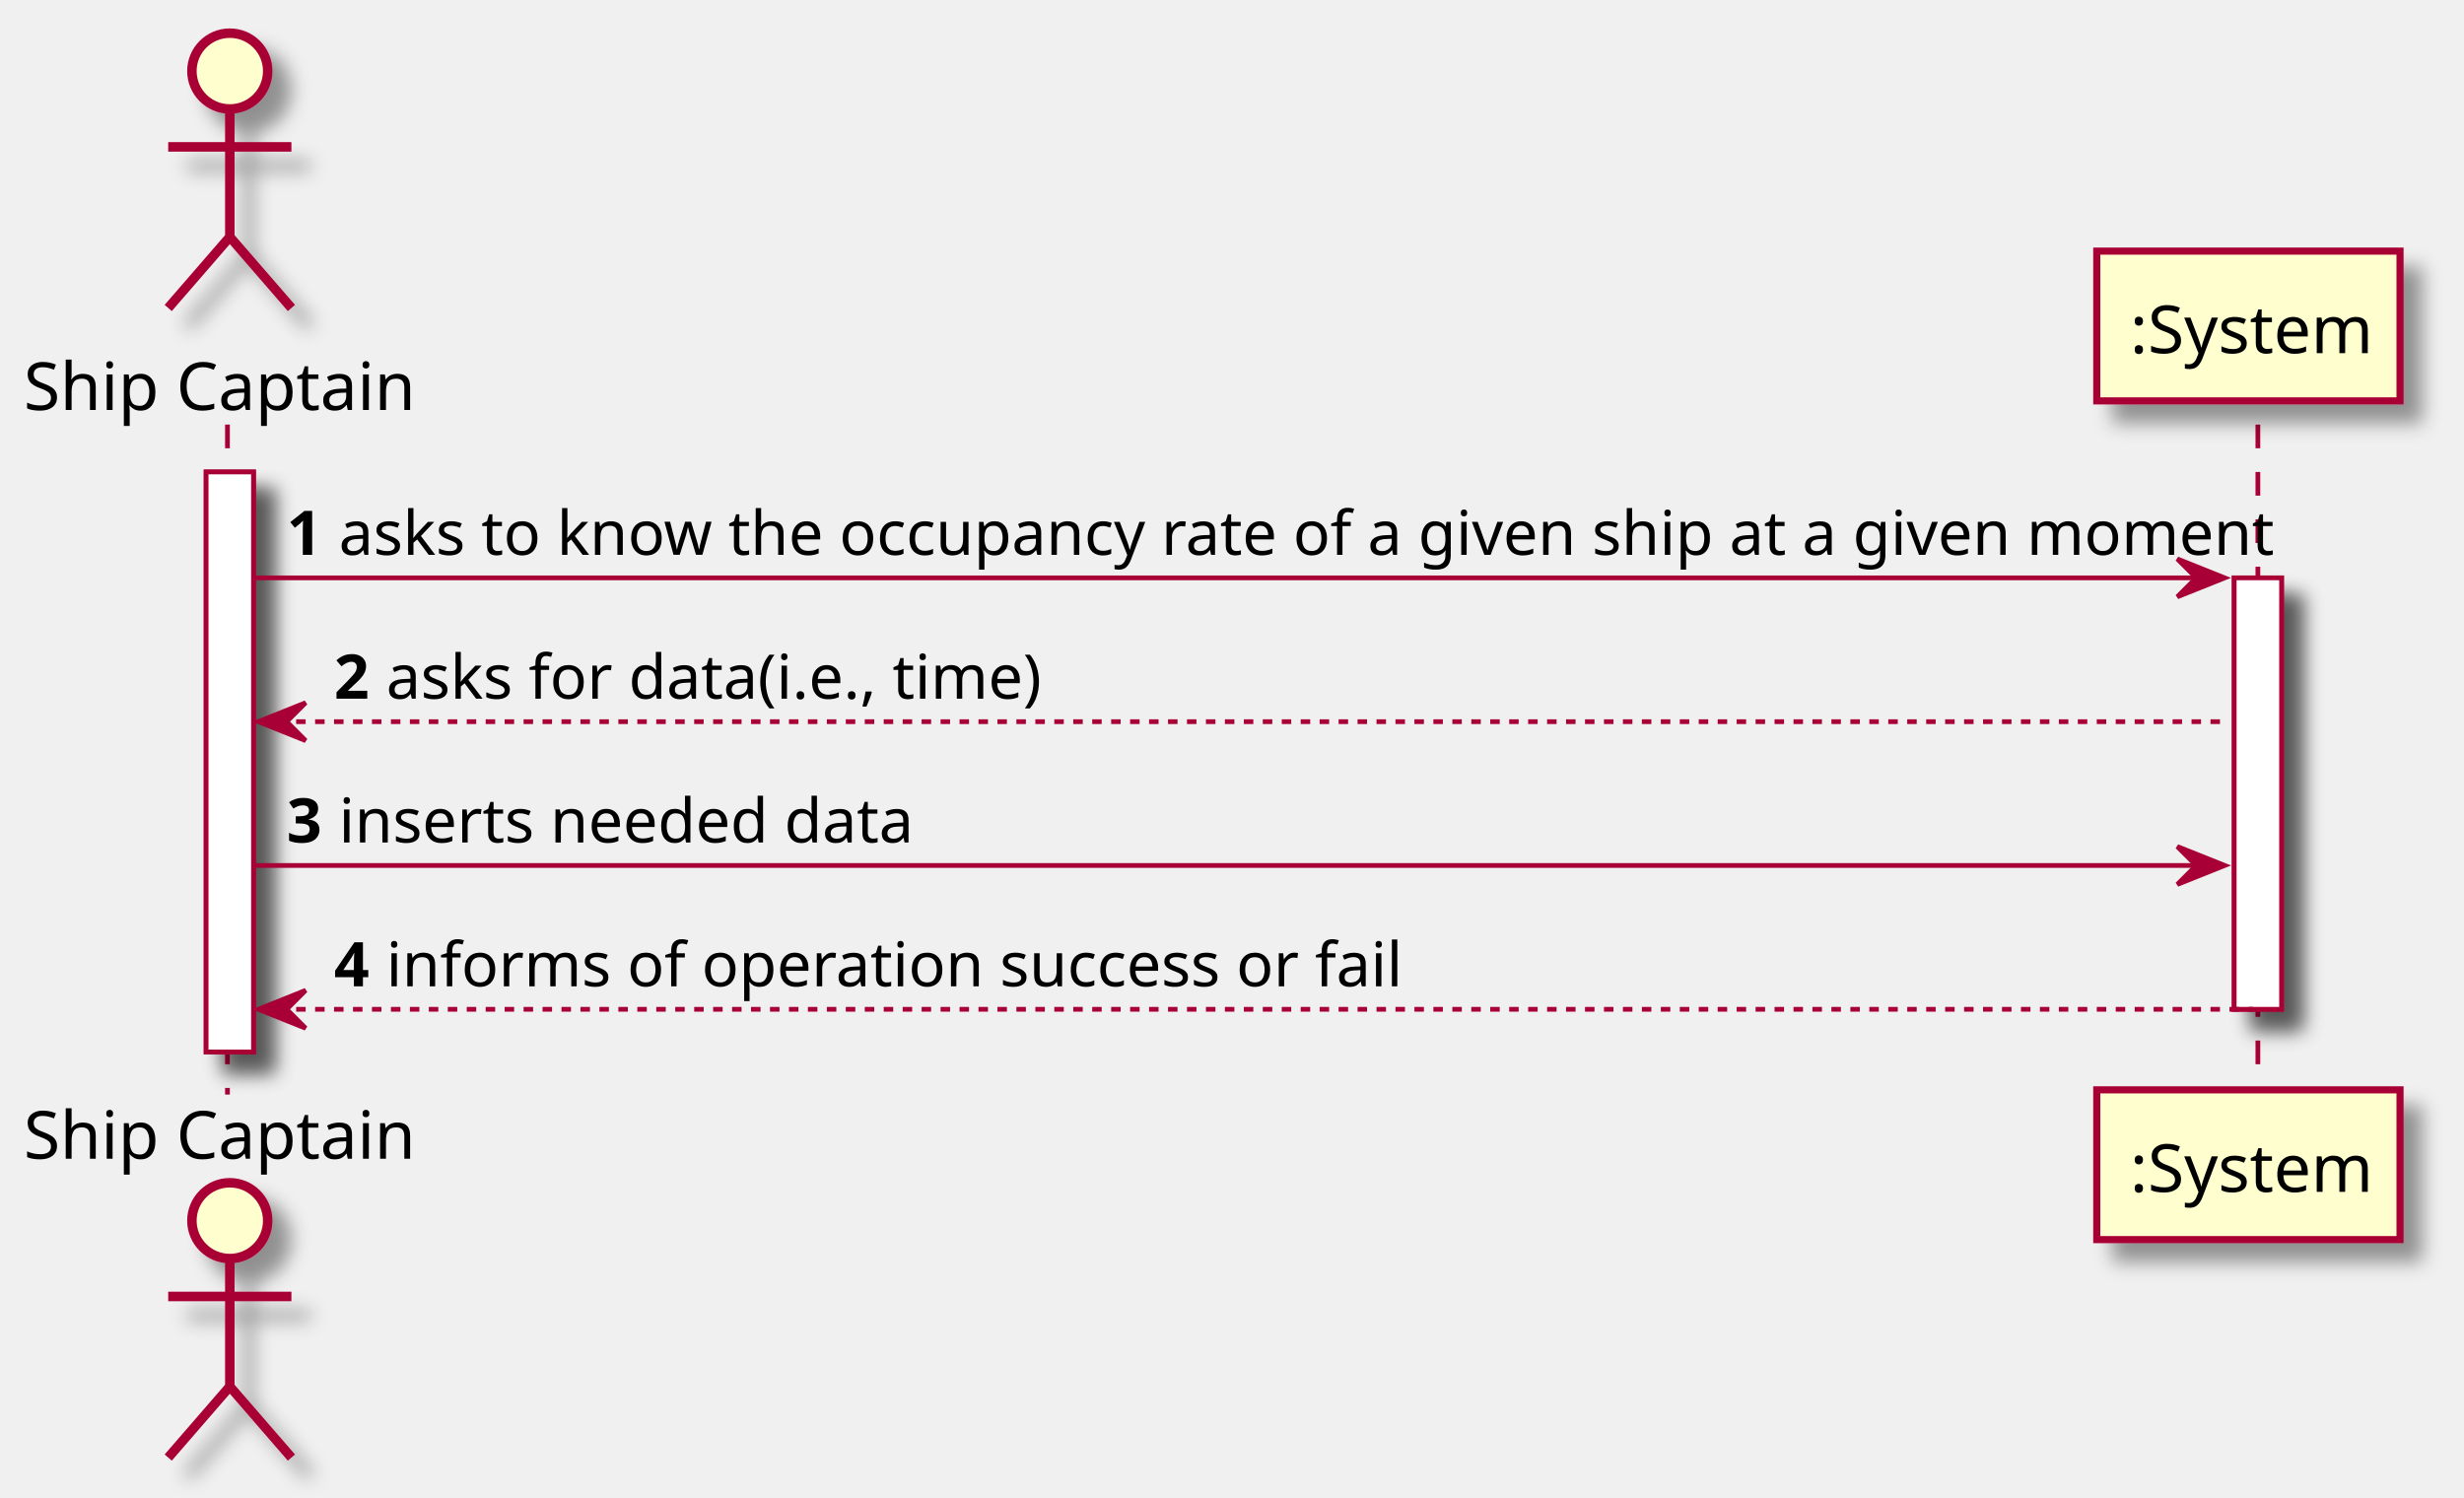
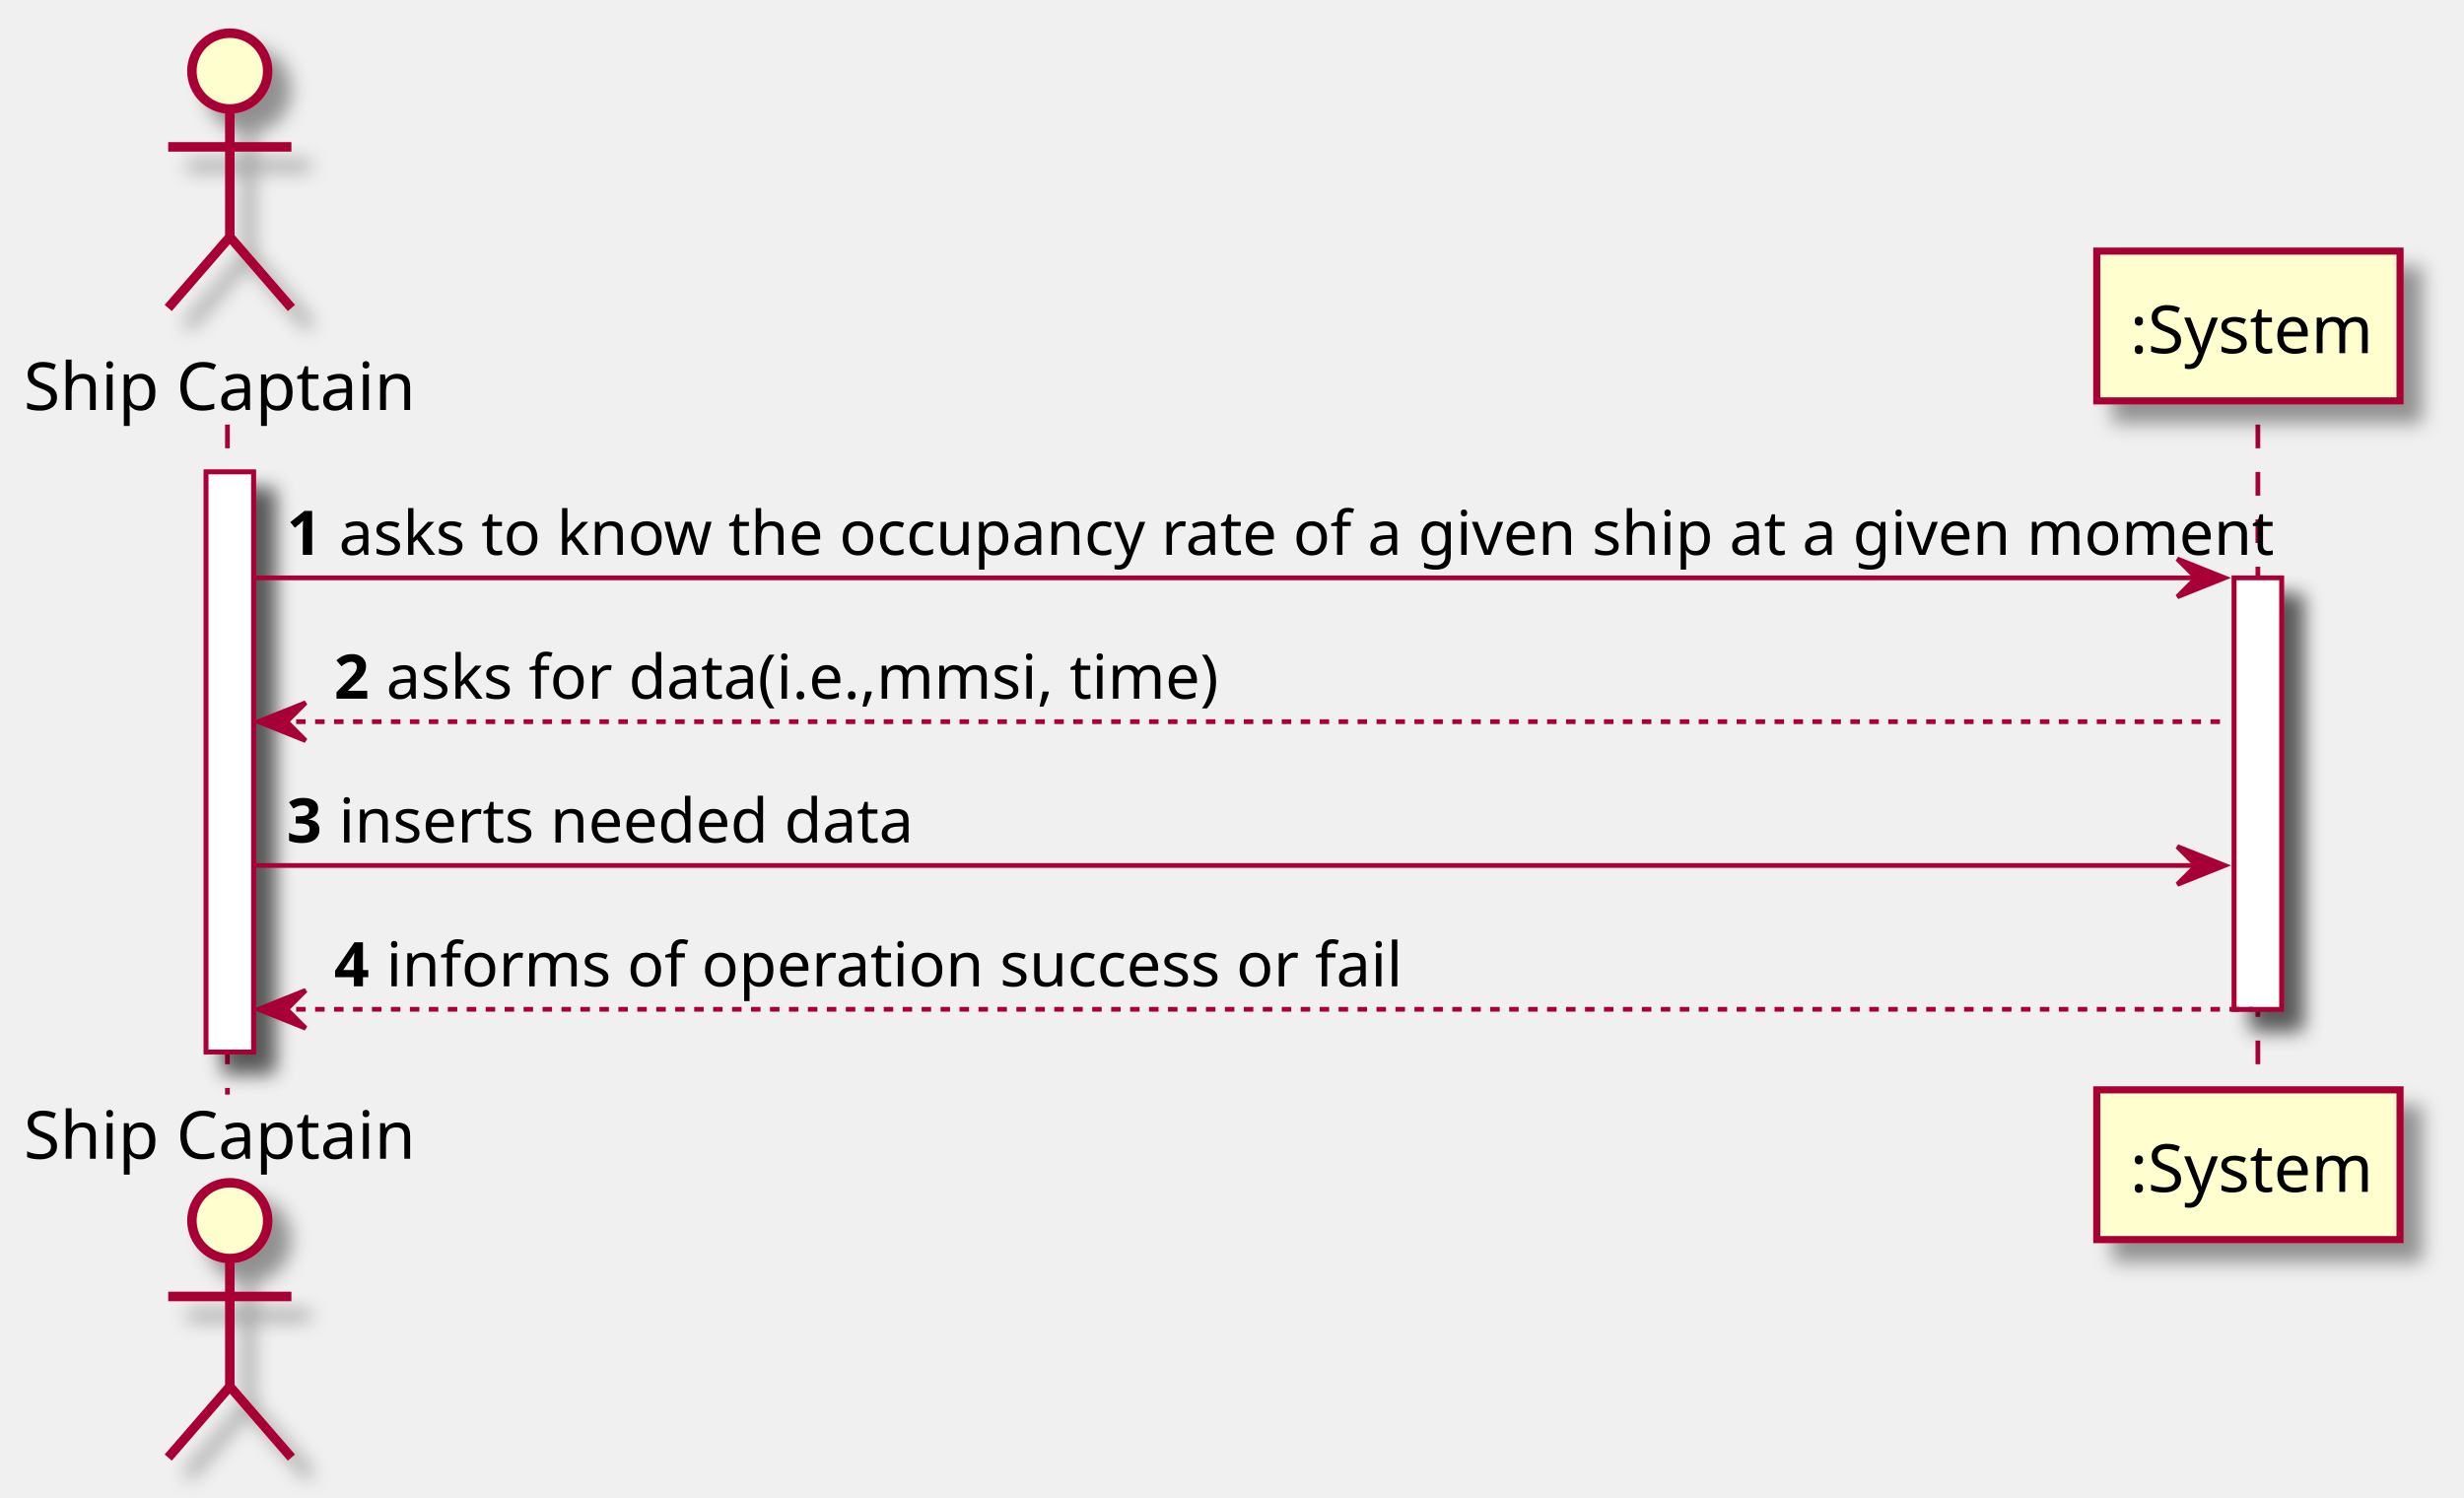
<svg xmlns="http://www.w3.org/2000/svg" contentScriptType="application/ecmascript" contentStyleType="text/css" height="316px" preserveAspectRatio="none" style="width:520px;height:316px;background:#FFFFFF;" version="1.1" viewBox="0 0 520 316" width="520px" zoomAndPan="magnify">
  <defs>
-     <filter height="300%" id="fm5rf6dljm3tu" width="300%" x="-1" y="-1">
+     <filter height="300%" id="f1lkhf3zlbbu1a" width="300%" x="-1" y="-1">
      <feGaussianBlur result="blurOut" stdDeviation="2.0" />
      <feColorMatrix in="blurOut" result="blurOut2" type="matrix" values="0 0 0 0 0 0 0 0 0 0 0 0 0 0 0 0 0 0 .4 0" />
      <feOffset dx="4.0" dy="4.0" in="blurOut2" result="blurOut3" />
      <feBlend in="SourceGraphic" in2="blurOut3" mode="normal" />
    </filter>
  </defs>
  <g>
-     <rect fill="#FFFFFF" filter="url(#fm5rf6dljm3tu)" height="122.406" style="stroke:#A80036;stroke-width:1.0;" width="10" x="43.5" y="99.609" />
-     <rect fill="#FFFFFF" filter="url(#fm5rf6dljm3tu)" height="91.055" style="stroke:#A80036;stroke-width:1.0;" width="10" x="471.5" y="121.961" />
+     <rect fill="#FFFFFF" filter="url(#f1lkhf3zlbbu1a)" height="122.406" style="stroke:#A80036;stroke-width:1.0;" width="10" x="43.5" y="99.609" />
+     <rect fill="#FFFFFF" filter="url(#f1lkhf3zlbbu1a)" height="91.055" style="stroke:#A80036;stroke-width:1.0;" width="10" x="471.5" y="121.961" />
    <line style="stroke:#A80036;stroke-width:1.0;stroke-dasharray:5.0,5.0;" x1="48" x2="48" y1="89.609" y2="231.016" />
    <line style="stroke:#A80036;stroke-width:1.0;stroke-dasharray:5.0,5.0;" x1="476.5" x2="476.5" y1="89.609" y2="231.016" />
    <text fill="#000000" font-family="sans-serif" font-size="14" lengthAdjust="spacing" textLength="81" x="5" y="86.533">Ship Captain</text>
-     <ellipse cx="48.5" cy="15" fill="#FEFECE" filter="url(#fm5rf6dljm3tu)" rx="8" ry="8" style="stroke:#A80036;stroke-width:2.0;" />
-     <path d="M48.5,23 L48.5,50 M35.5,31 L61.5,31 M48.5,50 L35.5,65 M48.5,50 L61.5,65 " fill="none" filter="url(#fm5rf6dljm3tu)" style="stroke:#A80036;stroke-width:2.0;" />
+     <ellipse cx="48.5" cy="15" fill="#FEFECE" filter="url(#f1lkhf3zlbbu1a)" rx="8" ry="8" style="stroke:#A80036;stroke-width:2.0;" />
+     <path d="M48.5,23 L48.5,50 M35.5,31 L61.5,31 M48.5,50 L35.5,65 M48.5,50 L61.5,65 " fill="none" filter="url(#f1lkhf3zlbbu1a)" style="stroke:#A80036;stroke-width:2.0;" />
    <text fill="#000000" font-family="sans-serif" font-size="14" lengthAdjust="spacing" textLength="81" x="5" y="244.549">Ship Captain</text>
-     <ellipse cx="48.5" cy="257.625" fill="#FEFECE" filter="url(#fm5rf6dljm3tu)" rx="8" ry="8" style="stroke:#A80036;stroke-width:2.0;" />
-     <path d="M48.5,265.625 L48.5,292.625 M35.5,273.625 L61.5,273.625 M48.5,292.625 L35.5,307.625 M48.5,292.625 L61.5,307.625 " fill="none" filter="url(#fm5rf6dljm3tu)" style="stroke:#A80036;stroke-width:2.0;" />
-     <rect fill="#FEFECE" filter="url(#fm5rf6dljm3tu)" height="31.609" style="stroke:#A80036;stroke-width:1.5;" width="64" x="442.5" y="53" />
+     <ellipse cx="48.5" cy="257.625" fill="#FEFECE" filter="url(#f1lkhf3zlbbu1a)" rx="8" ry="8" style="stroke:#A80036;stroke-width:2.0;" />
+     <path d="M48.5,265.625 L48.5,292.625 M35.5,273.625 L61.5,273.625 M48.5,292.625 L35.5,307.625 M48.5,292.625 L61.5,307.625 " fill="none" filter="url(#f1lkhf3zlbbu1a)" style="stroke:#A80036;stroke-width:2.0;" />
+     <rect fill="#FEFECE" filter="url(#f1lkhf3zlbbu1a)" height="31.609" style="stroke:#A80036;stroke-width:1.5;" width="64" x="442.5" y="53" />
    <text fill="#000000" font-family="sans-serif" font-size="14" lengthAdjust="spacing" textLength="50" x="449.5" y="74.533">:System</text>
-     <rect fill="#FEFECE" filter="url(#fm5rf6dljm3tu)" height="31.609" style="stroke:#A80036;stroke-width:1.5;" width="64" x="442.5" y="230.016" />
+     <rect fill="#FEFECE" filter="url(#f1lkhf3zlbbu1a)" height="31.609" style="stroke:#A80036;stroke-width:1.5;" width="64" x="442.5" y="230.016" />
    <text fill="#000000" font-family="sans-serif" font-size="14" lengthAdjust="spacing" textLength="50" x="449.5" y="251.549">:System</text>
-     <rect fill="#FFFFFF" filter="url(#fm5rf6dljm3tu)" height="122.406" style="stroke:#A80036;stroke-width:1.0;" width="10" x="43.5" y="99.609" />
-     <rect fill="#FFFFFF" filter="url(#fm5rf6dljm3tu)" height="91.055" style="stroke:#A80036;stroke-width:1.0;" width="10" x="471.5" y="121.961" />
+     <rect fill="#FFFFFF" filter="url(#f1lkhf3zlbbu1a)" height="122.406" style="stroke:#A80036;stroke-width:1.0;" width="10" x="43.5" y="99.609" />
+     <rect fill="#FFFFFF" filter="url(#f1lkhf3zlbbu1a)" height="91.055" style="stroke:#A80036;stroke-width:1.0;" width="10" x="471.5" y="121.961" />
    <polygon fill="#A80036" points="459.5,117.961,469.5,121.961,459.5,125.961,463.5,121.961" style="stroke:#A80036;stroke-width:1.0;" />
    <line style="stroke:#A80036;stroke-width:1.0;" x1="53.5" x2="465.5" y1="121.961" y2="121.961" />
    <text fill="#000000" font-family="sans-serif" font-size="13" font-weight="bold" lengthAdjust="spacing" textLength="7" x="60.5" y="117.105">1</text>
    <text fill="#000000" font-family="sans-serif" font-size="13" lengthAdjust="spacing" textLength="388" x="71.5" y="117.105">asks to know the occupancy rate of a given ship at a given moment</text>
    <polygon fill="#A80036" points="64.5,148.312,54.5,152.312,64.5,156.312,60.5,152.312" style="stroke:#A80036;stroke-width:1.0;" />
    <line style="stroke:#A80036;stroke-width:1.0;stroke-dasharray:2.0,2.0;" x1="58.5" x2="470.5" y1="152.312" y2="152.312" />
    <text fill="#000000" font-family="sans-serif" font-size="13" font-weight="bold" lengthAdjust="spacing" textLength="7" x="70.5" y="147.456">2</text>
-     <text fill="#000000" font-family="sans-serif" font-size="13" lengthAdjust="spacing" textLength="134" x="81.5" y="147.456">asks for data(i.e., time)</text>
+     <text fill="#000000" font-family="sans-serif" font-size="13" lengthAdjust="spacing" textLength="170" x="81.5" y="147.456">asks for data(i.e.,mmsi, time)</text>
    <polygon fill="#A80036" points="459.5,178.664,469.5,182.664,459.5,186.664,463.5,182.664" style="stroke:#A80036;stroke-width:1.0;" />
    <line style="stroke:#A80036;stroke-width:1.0;" x1="53.5" x2="465.5" y1="182.664" y2="182.664" />
    <text fill="#000000" font-family="sans-serif" font-size="13" font-weight="bold" lengthAdjust="spacing" textLength="7" x="60.5" y="177.808">3</text>
    <text fill="#000000" font-family="sans-serif" font-size="13" lengthAdjust="spacing" textLength="114" x="71.5" y="177.808">inserts needed data</text>
    <polygon fill="#A80036" points="64.5,209.016,54.5,213.016,64.5,217.016,60.5,213.016" style="stroke:#A80036;stroke-width:1.0;" />
    <line style="stroke:#A80036;stroke-width:1.0;stroke-dasharray:2.0,2.0;" x1="58.5" x2="475.5" y1="213.016" y2="213.016" />
    <text fill="#000000" font-family="sans-serif" font-size="13" font-weight="bold" lengthAdjust="spacing" textLength="7" x="70.5" y="208.159">4</text>
    <text fill="#000000" font-family="sans-serif" font-size="13" lengthAdjust="spacing" textLength="201" x="81.5" y="208.159">informs of operation success or fail</text>
  </g>
</svg>
